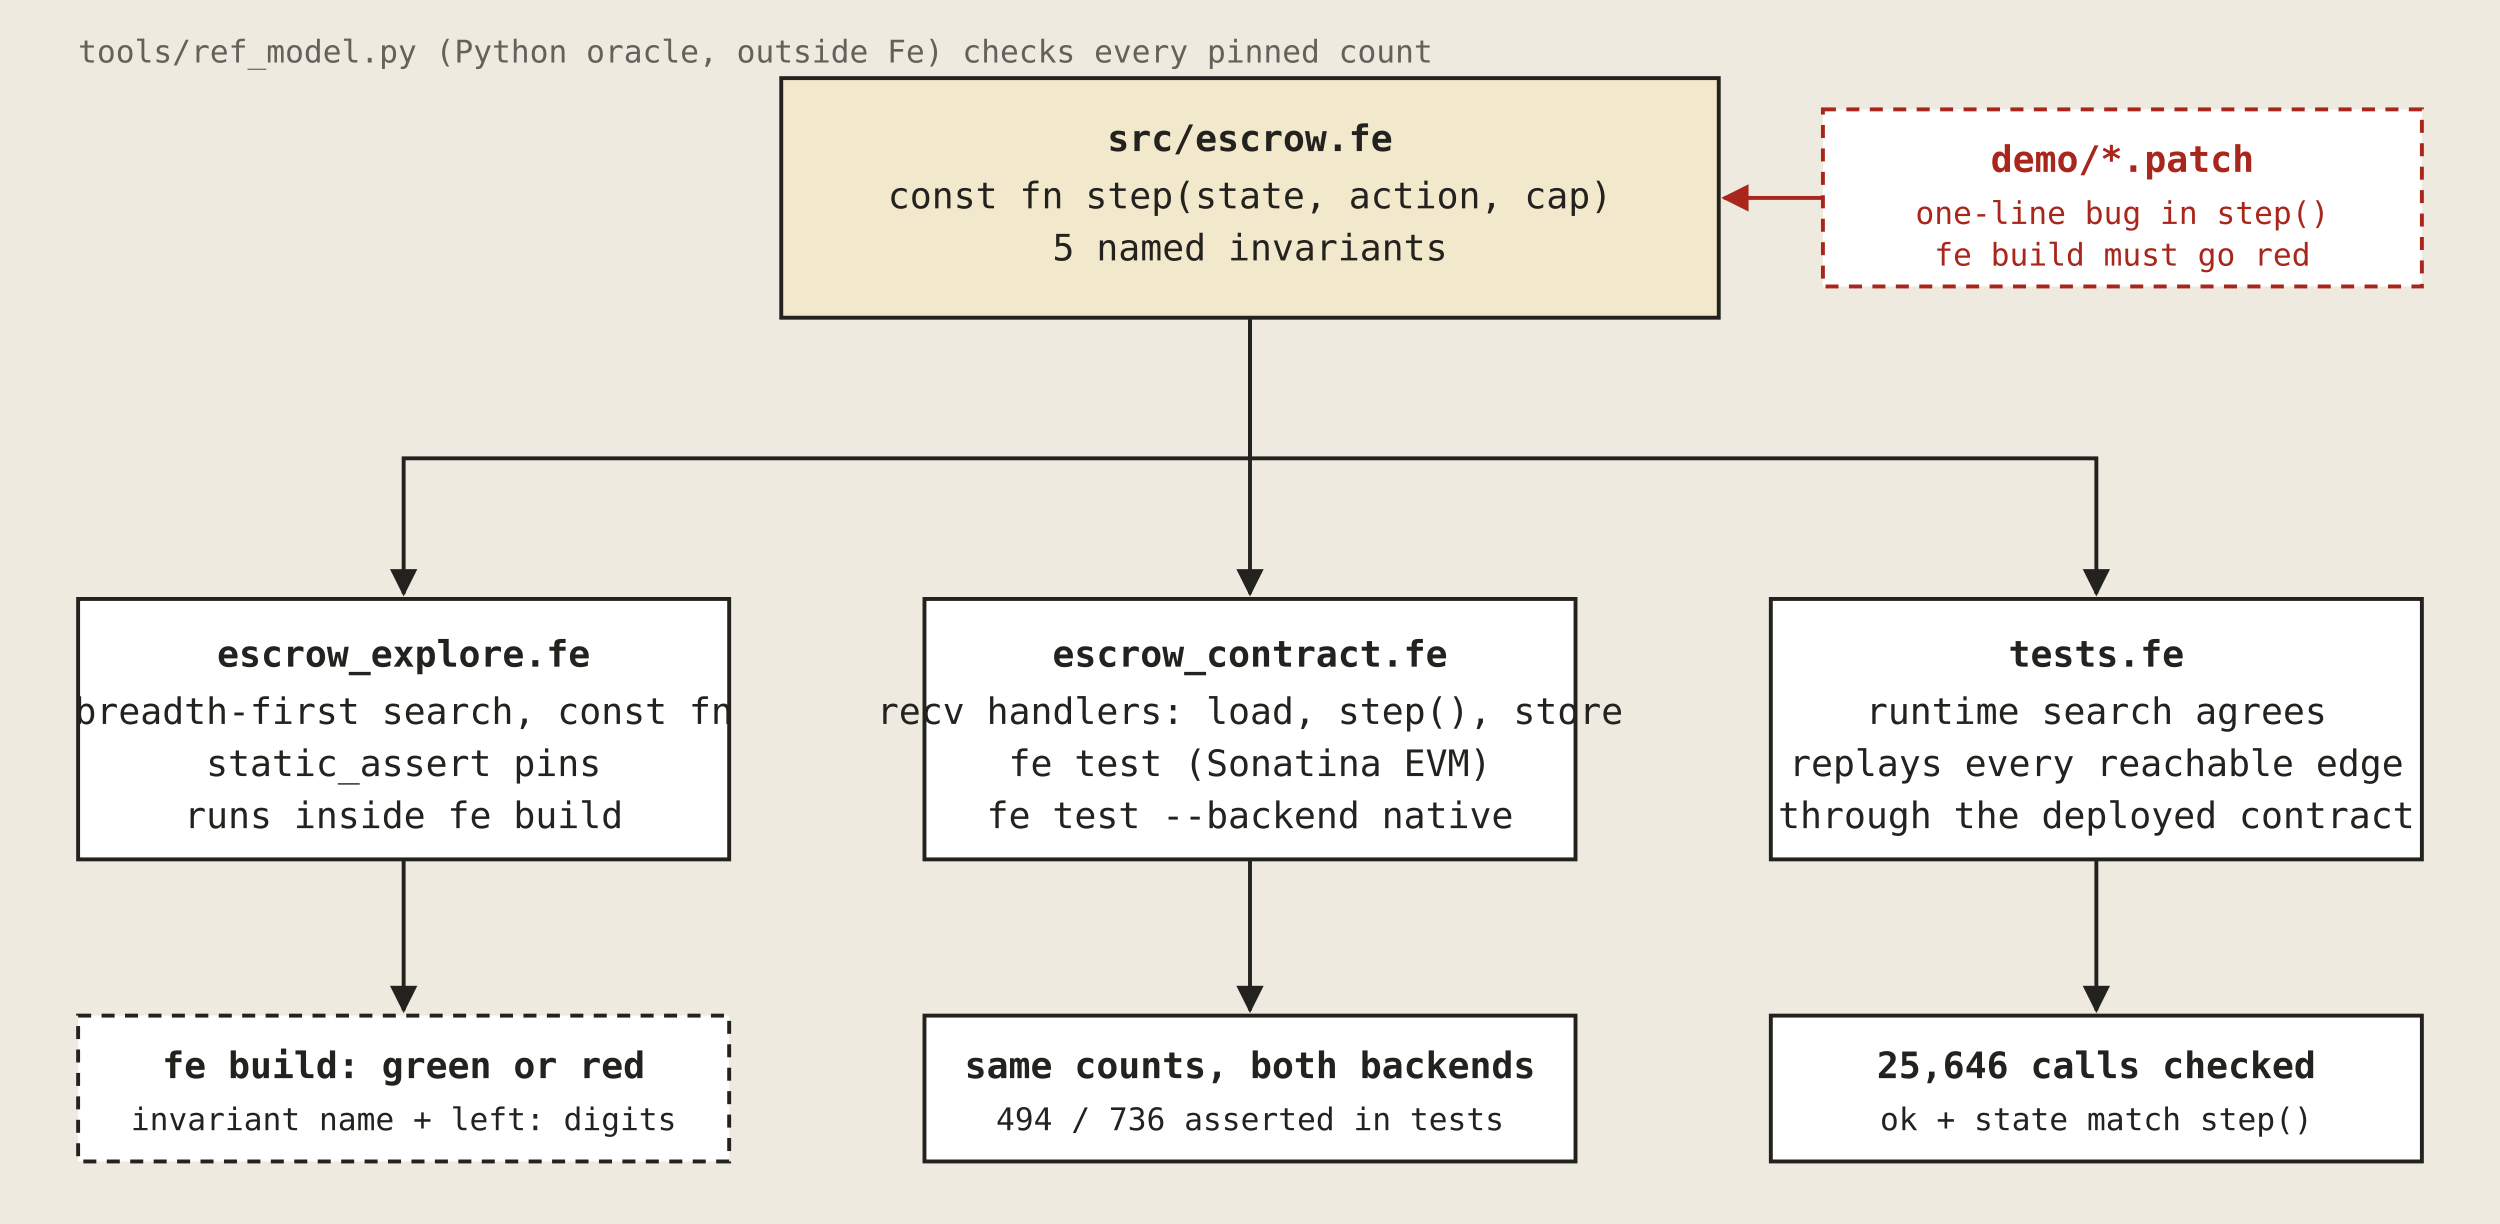
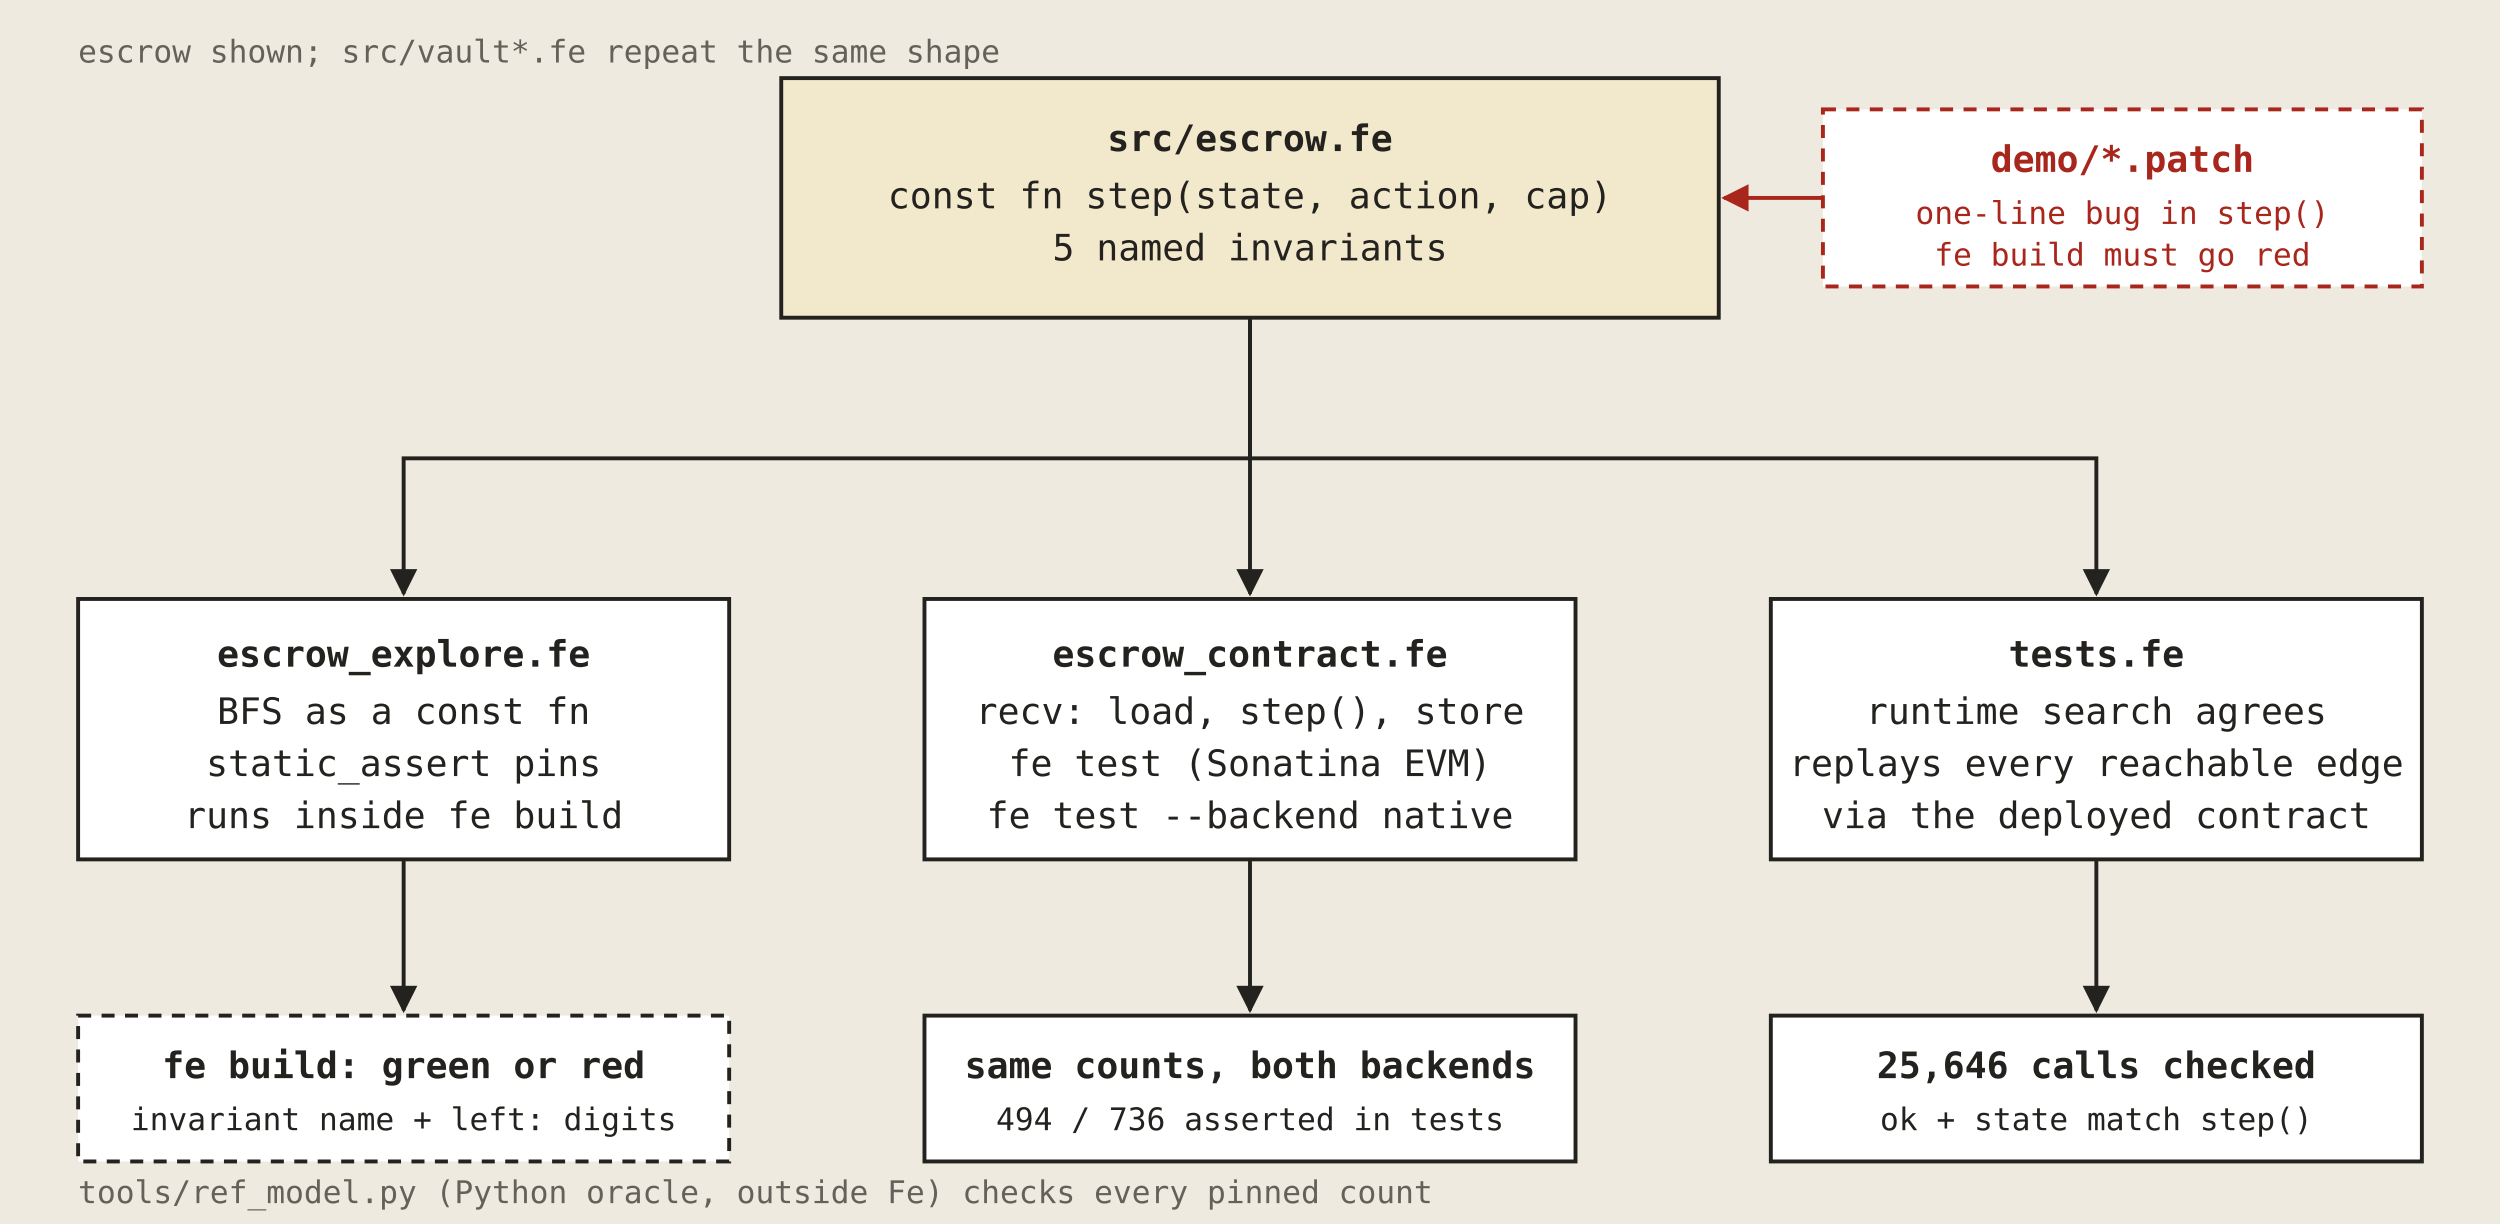
<svg xmlns="http://www.w3.org/2000/svg" viewBox="0 0 960 470" width="960" height="470" role="img" aria-labelledby="t d" font-family="ui-monospace, Menlo, Consolas, monospace">
  <defs>
    <marker id="a" viewBox="0 0 10 10" refX="9" refY="5" markerWidth="7" markerHeight="7" orient="auto-start-reverse">
      <path d="M0 0L10 5L0 10z" fill="#23221E" />
    </marker>
    <marker id="r" viewBox="0 0 10 10" refX="9" refY="5" markerWidth="7" markerHeight="7" orient="auto-start-reverse">
      <path d="M0 0L10 5L0 10z" fill="#A8261C" />
    </marker>
  </defs>
  <rect width="960" height="470" fill="#EEEADF" />
  <g fill="none" stroke="#23221E" stroke-width="1.5">
    <rect x="300" y="30" width="360" height="92" fill="#F2E8CC" />
    <rect x="30" y="230" width="250" height="100" fill="#FFFFFF" />
    <rect x="355" y="230" width="250" height="100" fill="#FFFFFF" />
    <rect x="680" y="230" width="250" height="100" fill="#FFFFFF" />
    <rect x="30" y="390" width="250" height="56" fill="#FFFFFF" stroke-dasharray="5 4" />
    <rect x="355" y="390" width="250" height="56" fill="#FFFFFF" />
    <rect x="680" y="390" width="250" height="56" fill="#FFFFFF" />
    <rect x="700" y="42" width="230" height="68" fill="#FFFFFF" stroke="#A8261C" stroke-dasharray="5 4" />
    <path d="M480 122V176H155V228" marker-end="url(#a)" />
    <path d="M480 122V228" marker-end="url(#a)" />
    <path d="M480 122V176H805V228" marker-end="url(#a)" />
    <path d="M155 330V388" marker-end="url(#a)" />
    <path d="M480 330V388" marker-end="url(#a)" />
    <path d="M805 330V388" marker-end="url(#a)" />
    <path d="M700 76H662" stroke="#A8261C" marker-end="url(#r)" />
  </g>
  <g fill="#23221E" font-size="14">
    <text x="480" y="58" text-anchor="middle" font-weight="700">src/escrow.fe</text>
    <text x="480" y="80" text-anchor="middle">const fn step(state, action, cap)</text>
    <text x="480" y="100" text-anchor="middle">5 named invariants</text>
    <text x="155" y="256" text-anchor="middle" font-weight="700">escrow_explore.fe</text>
-     <text x="155" y="278" text-anchor="middle">breadth-first search, const fn</text>
+     <text x="155" y="278" text-anchor="middle">BFS as a const fn</text>
    <text x="155" y="298" text-anchor="middle">static_assert pins</text>
    <text x="155" y="318" text-anchor="middle">runs inside fe build</text>
    <text x="480" y="256" text-anchor="middle" font-weight="700">escrow_contract.fe</text>
-     <text x="480" y="278" text-anchor="middle">recv handlers: load, step(), store</text>
+     <text x="480" y="278" text-anchor="middle">recv: load, step(), store</text>
    <text x="480" y="298" text-anchor="middle">fe test (Sonatina EVM)</text>
    <text x="480" y="318" text-anchor="middle">fe test --backend native</text>
    <text x="805" y="256" text-anchor="middle" font-weight="700">tests.fe</text>
    <text x="805" y="278" text-anchor="middle">runtime search agrees</text>
    <text x="805" y="298" text-anchor="middle">replays every reachable edge</text>
-     <text x="805" y="318" text-anchor="middle">through the deployed contract</text>
+     <text x="805" y="318" text-anchor="middle">via the deployed contract</text>
    <text x="155" y="414" text-anchor="middle" font-weight="700">fe build: green or red</text>
    <text x="155" y="434" text-anchor="middle" font-size="12">invariant name + left: digits</text>
    <text x="480" y="414" text-anchor="middle" font-weight="700">same counts, both backends</text>
    <text x="480" y="434" text-anchor="middle" font-size="12">494 / 736 asserted in tests</text>
    <text x="805" y="414" text-anchor="middle" font-weight="700">25,646 calls checked</text>
    <text x="805" y="434" text-anchor="middle" font-size="12">ok + state match step()</text>
    <text x="815" y="66" text-anchor="middle" fill="#A8261C" font-weight="700">demo/*.patch</text>
    <text x="815" y="86" text-anchor="middle" fill="#A8261C" font-size="12">one-line bug in step()</text>
    <text x="815" y="102" text-anchor="middle" fill="#A8261C" font-size="12">fe build must go red</text>
-     <text x="30" y="24" font-size="12" fill="#64605A">tools/ref_model.py (Python oracle, outside Fe) checks every pinned count</text>
+     <text x="30" y="24" font-size="12" fill="#64605A">escrow shown; src/vault*.fe repeat the same shape</text>
+     <text x="30" y="462" font-size="12" fill="#64605A">tools/ref_model.py (Python oracle, outside Fe) checks every pinned count</text>
  </g>
</svg>
